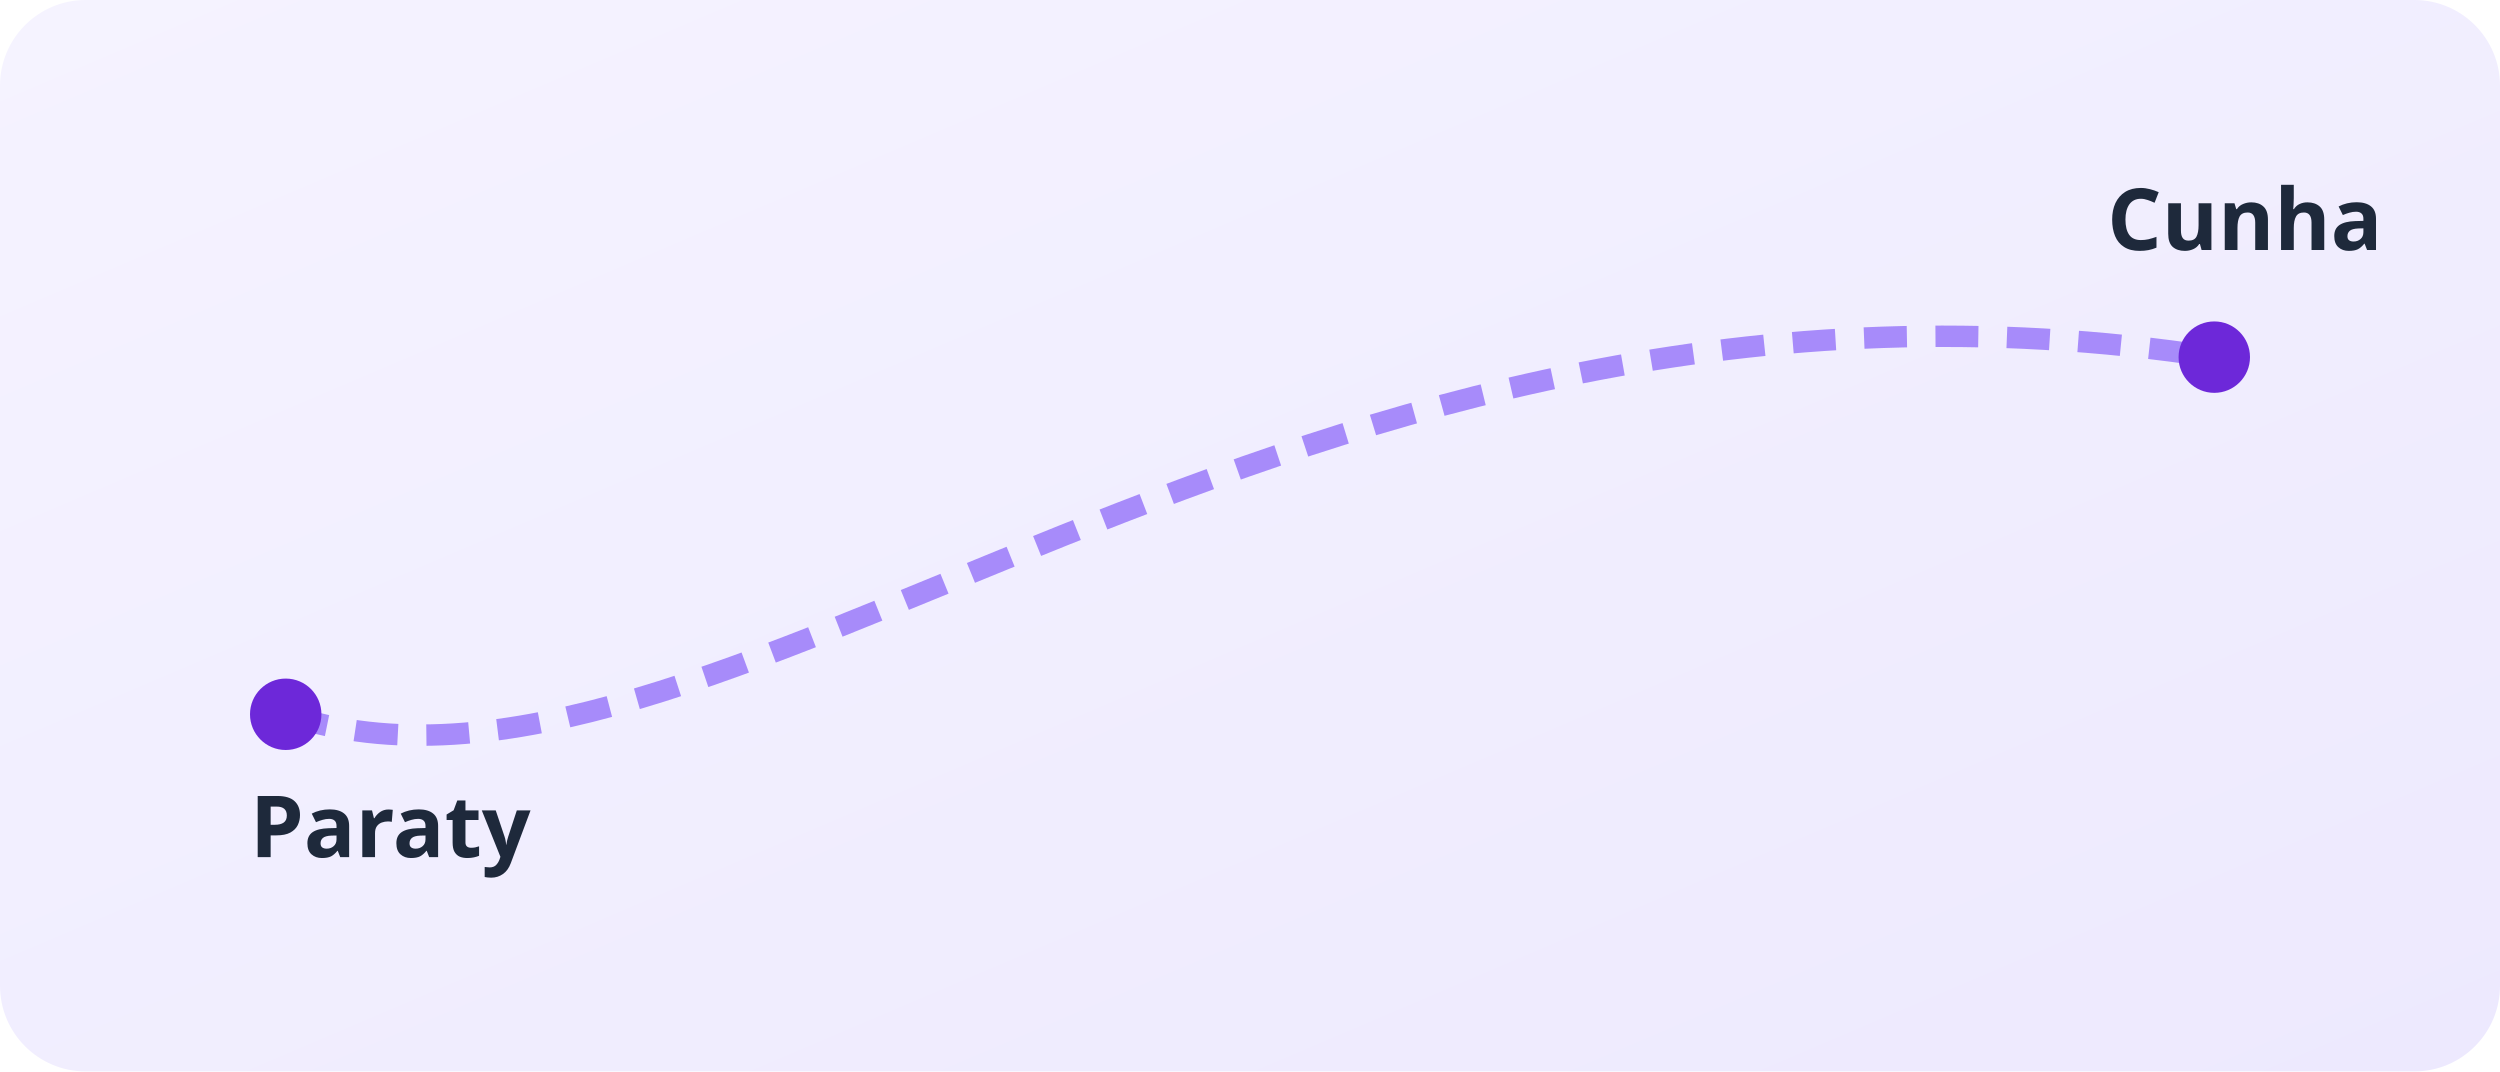
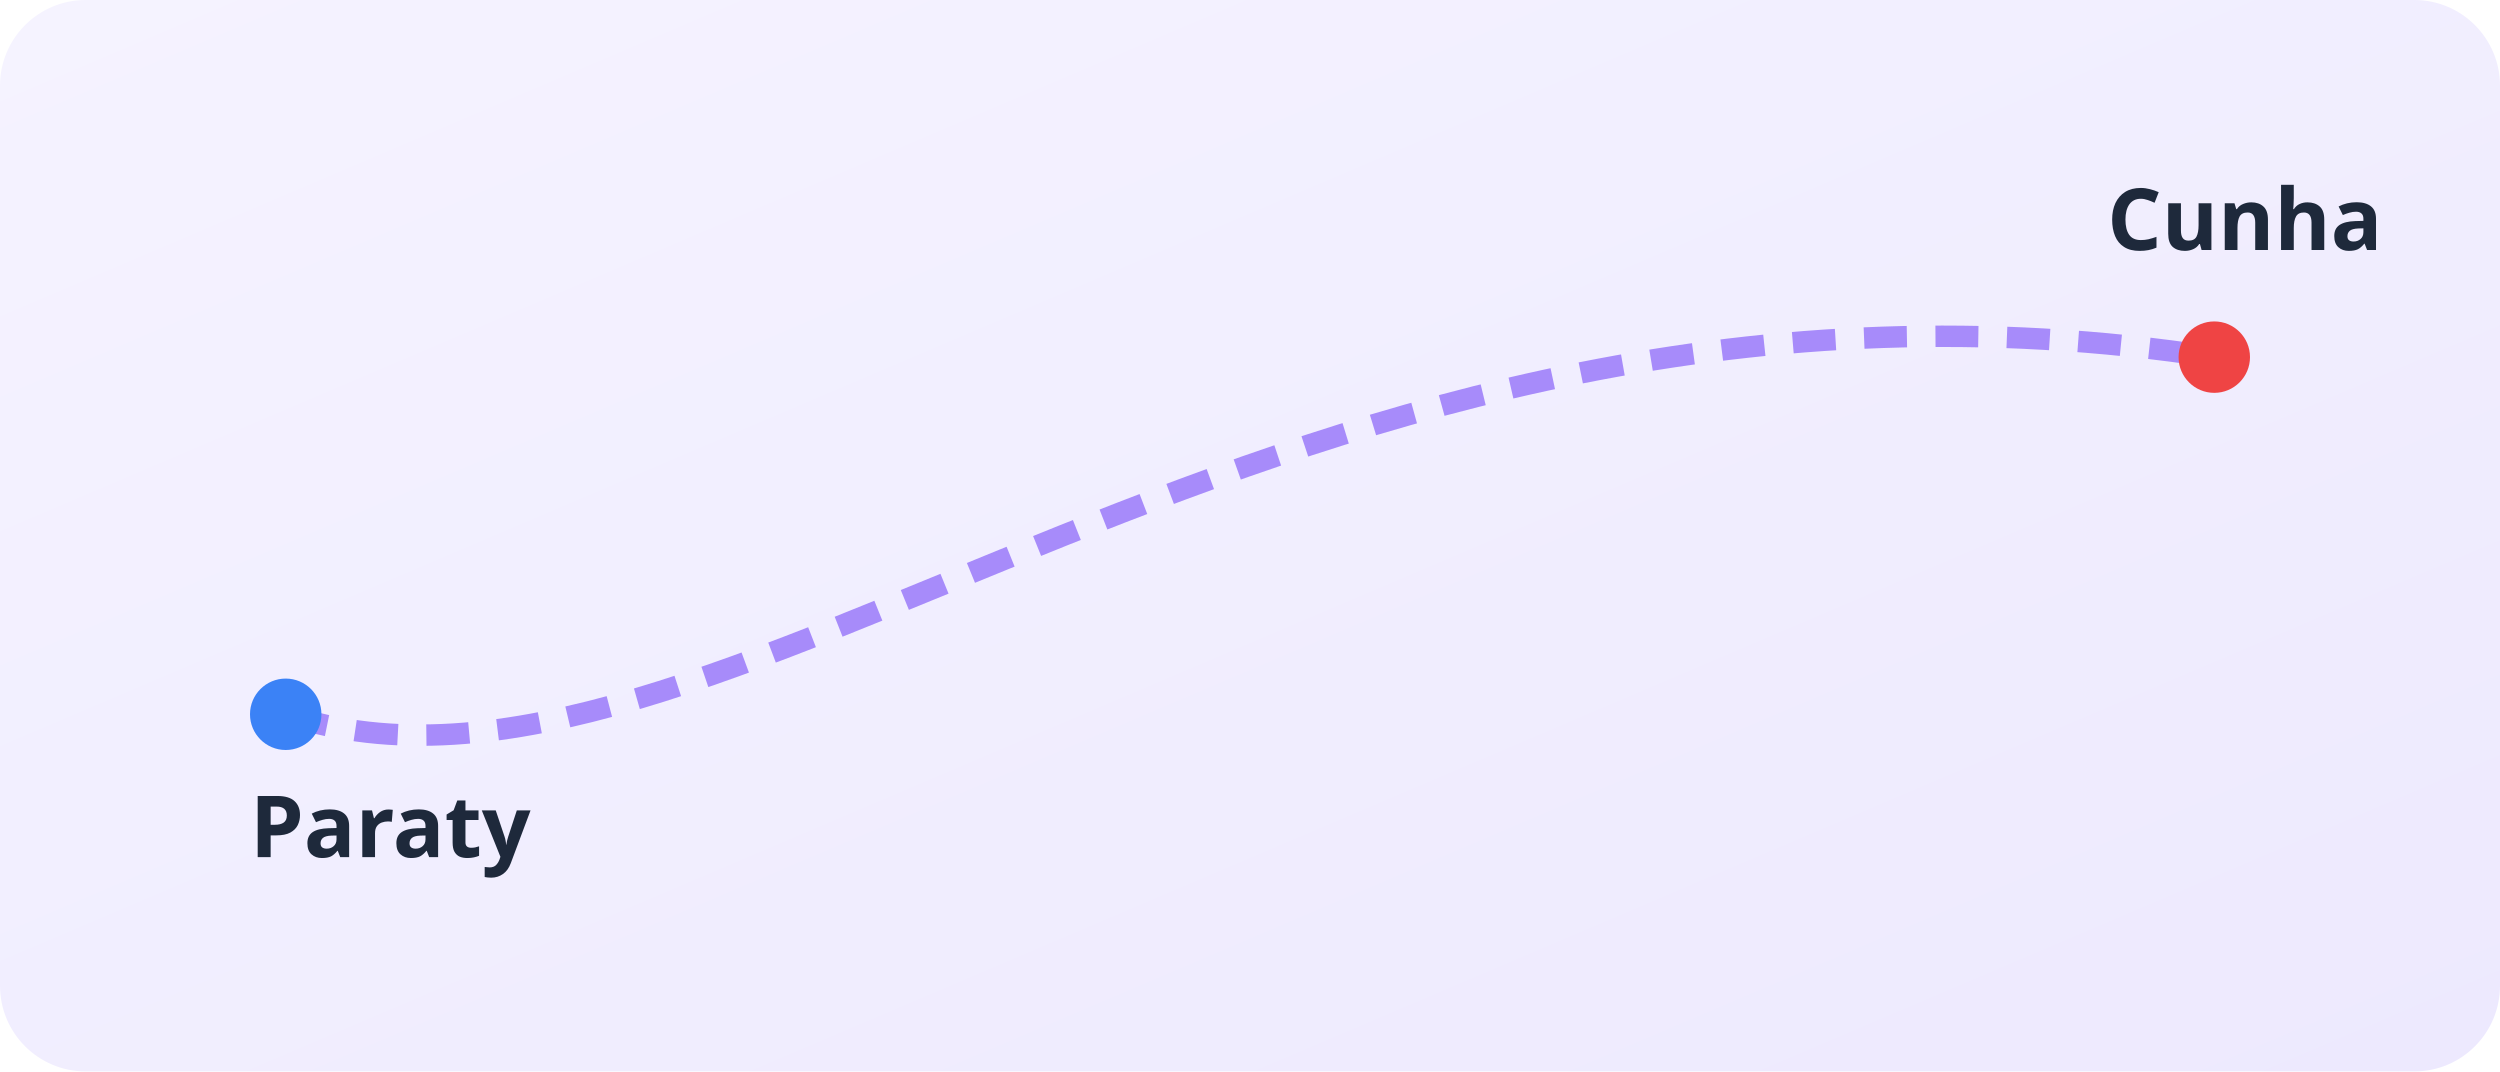
<svg xmlns="http://www.w3.org/2000/svg" width="100%" height="auto" viewBox="0 0 350 150">
  <defs>
    <style>
      .road { fill: none; stroke: #a78bfa; stroke-width: 3; stroke-dasharray: 6, 4; }
      .city-label { font-family: sans-serif; font-size: 12px; font-weight: bold; fill: #1e293b; }
-       .city-dot { fill: #6d28d9; }
+       .start-dot { fill: #3b82f6; }
+       .end-dot { fill: #ef4444; }
    </style>
    <linearGradient id="background-gradient-cunha" x1="0%" y1="0%" x2="100%" y2="100%">
      <stop offset="0%" style="stop-color:#f5f3ff;stop-opacity:1" />
      <stop offset="100%" style="stop-color:#ede9fe;stop-opacity:1" />
    </linearGradient>
  </defs>
  <rect width="350" height="150" rx="12" fill="url(#background-gradient-cunha)" />
  <path class="road" d="M 40 100 C 100 120, 180 30, 310 50" />
  <g>
-     <circle cx="40" cy="100" r="5" class="city-dot" />
+     <circle cx="40" cy="100" r="5" class="start-dot" />
    <text x="35" y="120" class="city-label">Paraty</text>
  </g>
  <g>
-     <circle cx="310" cy="50" r="5" class="city-dot" />
+     <circle cx="310" cy="50" r="5" class="end-dot" />
    <text x="295" y="35" class="city-label">Cunha</text>
  </g>
</svg>
